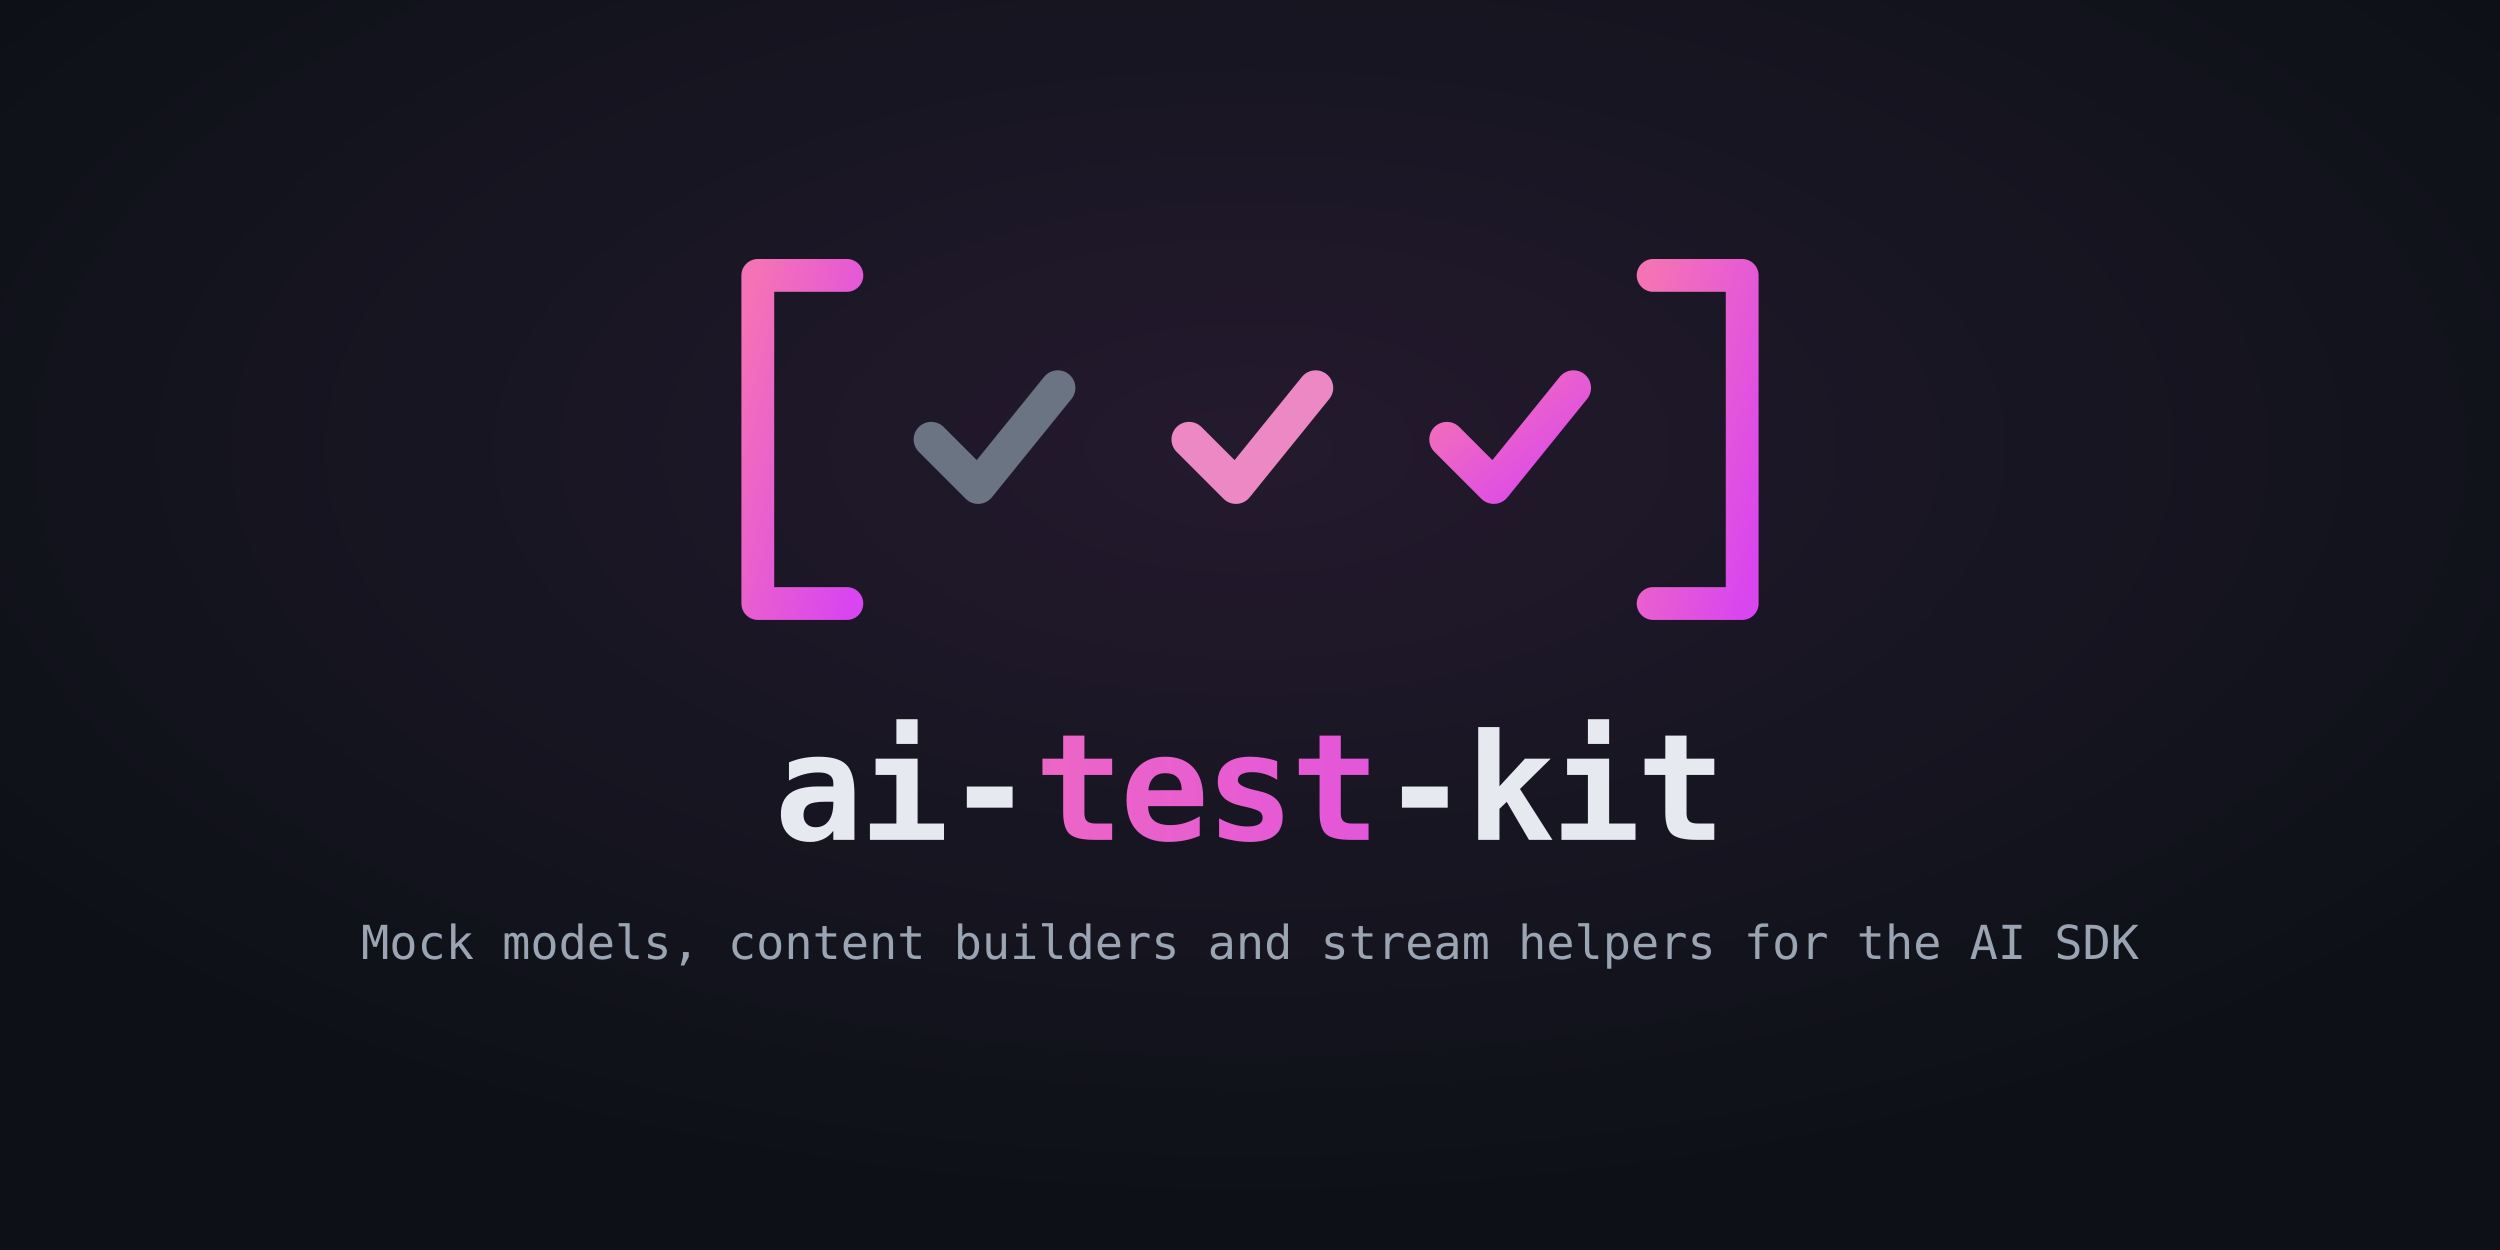
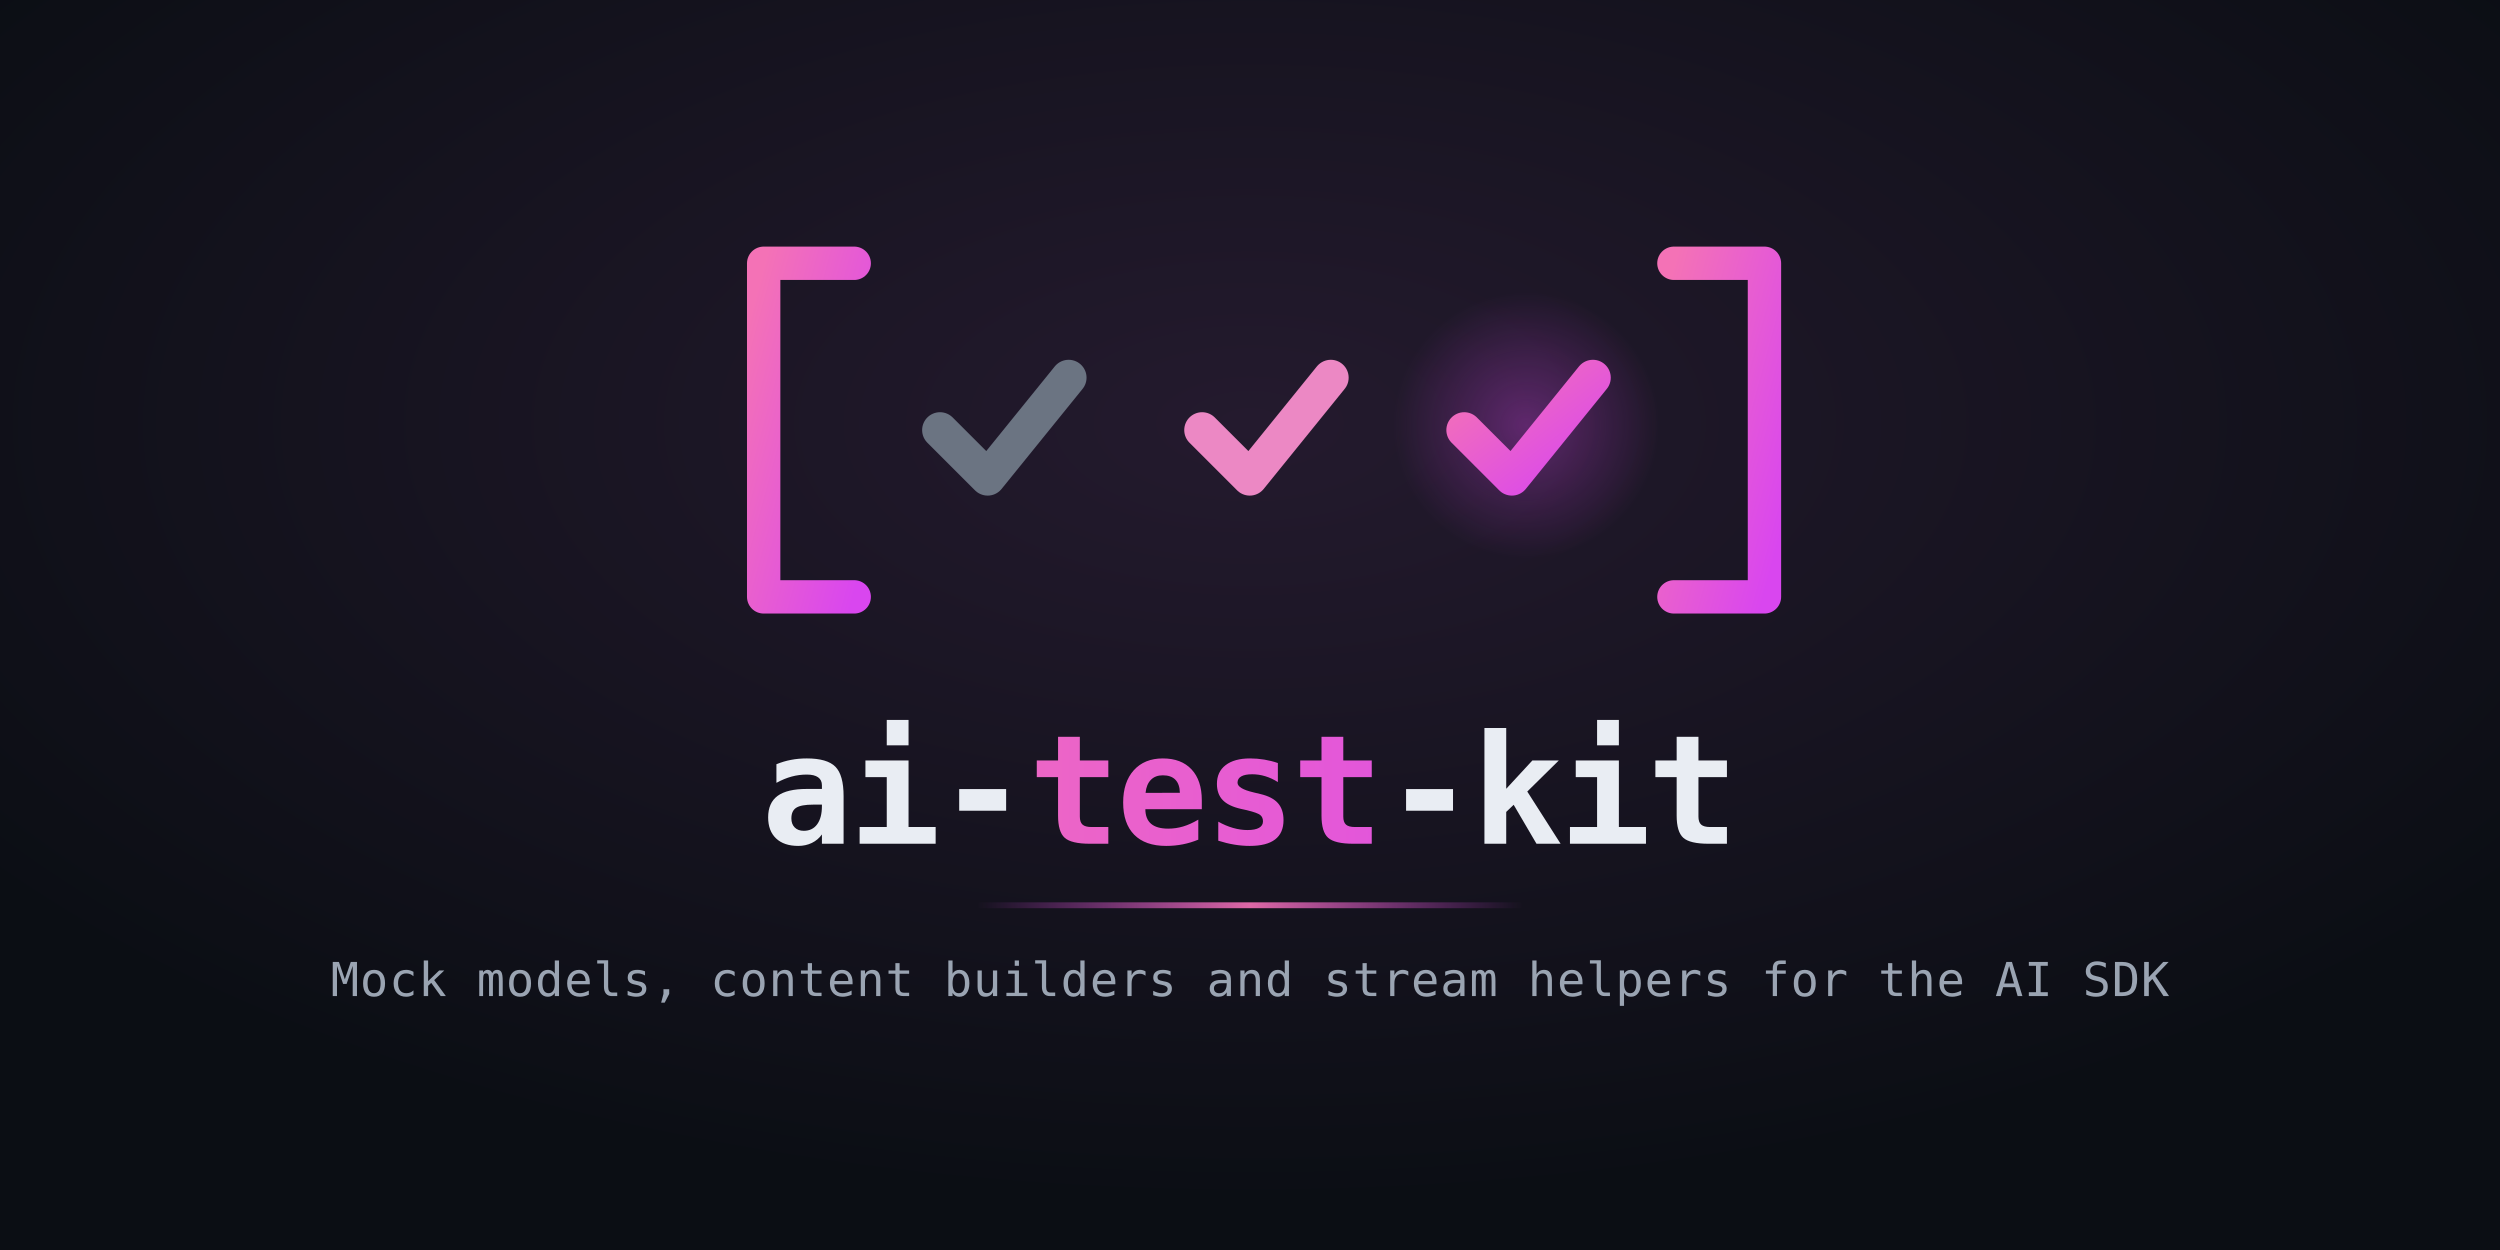
<svg xmlns="http://www.w3.org/2000/svg" width="1280" height="640" viewBox="0 0 1280 640">
  <defs>
    <linearGradient id="acc" x1="0" y1="0" x2="1" y2="1">
      <stop offset="0" stop-color="#f472b6" />
      <stop offset="1" stop-color="#d946ef" />
    </linearGradient>
    <linearGradient id="accText" x1="0" y1="0" x2="1" y2="0">
      <stop offset="0" stop-color="#f472b6" />
      <stop offset="1" stop-color="#d946ef" />
    </linearGradient>
-     <radialGradient id="glow" cx="0.5" cy="0.36" r="0.6">
+     <radialGradient id="glow" cx="0.5" cy="0.34" r="0.62">
      <stop offset="0" stop-color="#241a2e" />
-       <stop offset="1" stop-color="#0d1117" />
+       <stop offset="1" stop-color="#0b0e14" />
    </radialGradient>
+     <radialGradient id="halo" cx="0.5" cy="0.5" r="0.5">
+       <stop offset="0" stop-color="#d946ef" stop-opacity="0.34" />
+       <stop offset="1" stop-color="#d946ef" stop-opacity="0" />
+     </radialGradient>
+     <linearGradient id="rule" x1="0" y1="0" x2="1" y2="0">
+       <stop offset="0" stop-color="#d946ef" stop-opacity="0" />
+       <stop offset="0.5" stop-color="#f472b6" stop-opacity="0.9" />
+       <stop offset="1" stop-color="#d946ef" stop-opacity="0" />
+     </linearGradient>
  </defs>
-   <rect width="1280" height="640" fill="#0d1117" />
+   <rect width="1280" height="640" fill="#0b0e14" />
  <rect width="1280" height="640" fill="url(#glow)" />
-   <g transform="translate(208,93) scale(1.2)">
+   <g transform="translate(208,86) scale(1.22)">
    <path d="M188 40 L150 40 L150 180 L188 180" fill="none" stroke="url(#acc)" stroke-width="14" stroke-linecap="round" stroke-linejoin="round" />
    <path d="M532 40 L570 40 L570 180 L532 180" fill="none" stroke="url(#acc)" stroke-width="14" stroke-linecap="round" stroke-linejoin="round" />
    <path d="M224 110 L244 130 L278 88" fill="none" stroke="#6b7482" stroke-width="15" stroke-linecap="round" stroke-linejoin="round" />
    <path d="M334 110 L354 130 L388 88" fill="none" stroke="#ec88c4" stroke-width="15" stroke-linecap="round" stroke-linejoin="round" />
+     <circle cx="470" cy="108" r="56" fill="url(#halo)" />
    <path d="M444 110 L464 130 L498 88" fill="none" stroke="url(#acc)" stroke-width="15" stroke-linecap="round" stroke-linejoin="round" />
  </g>
-   <text x="640" y="430" text-anchor="middle" font-family="'JetBrains Mono', monospace" font-weight="700" font-size="76" letter-spacing="-2" fill="#e6eaf0">ai-<tspan fill="url(#accText)">test</tspan>-kit</text>
-   <text x="640" y="491" text-anchor="middle" font-family="'JetBrains Mono', monospace" font-weight="400" font-size="24" letter-spacing="0" fill="#9aa4b2">Mock models, content builders and stream helpers for the AI SDK</text>
+   <text x="640" y="432" text-anchor="middle" font-family="'JetBrains Mono', monospace" font-weight="700" font-size="78" letter-spacing="-2" fill="#e9edf3">ai-<tspan fill="url(#accText)">test</tspan>-kit</text>
+   <rect x="500" y="462" width="280" height="3" rx="1.5" fill="url(#rule)" />
+   <text x="640" y="510" text-anchor="middle" font-family="'JetBrains Mono', monospace" font-weight="400" font-size="24" letter-spacing="0.5" fill="#9aa4b2">Mock models, content builders and stream helpers for the AI SDK</text>
</svg>
